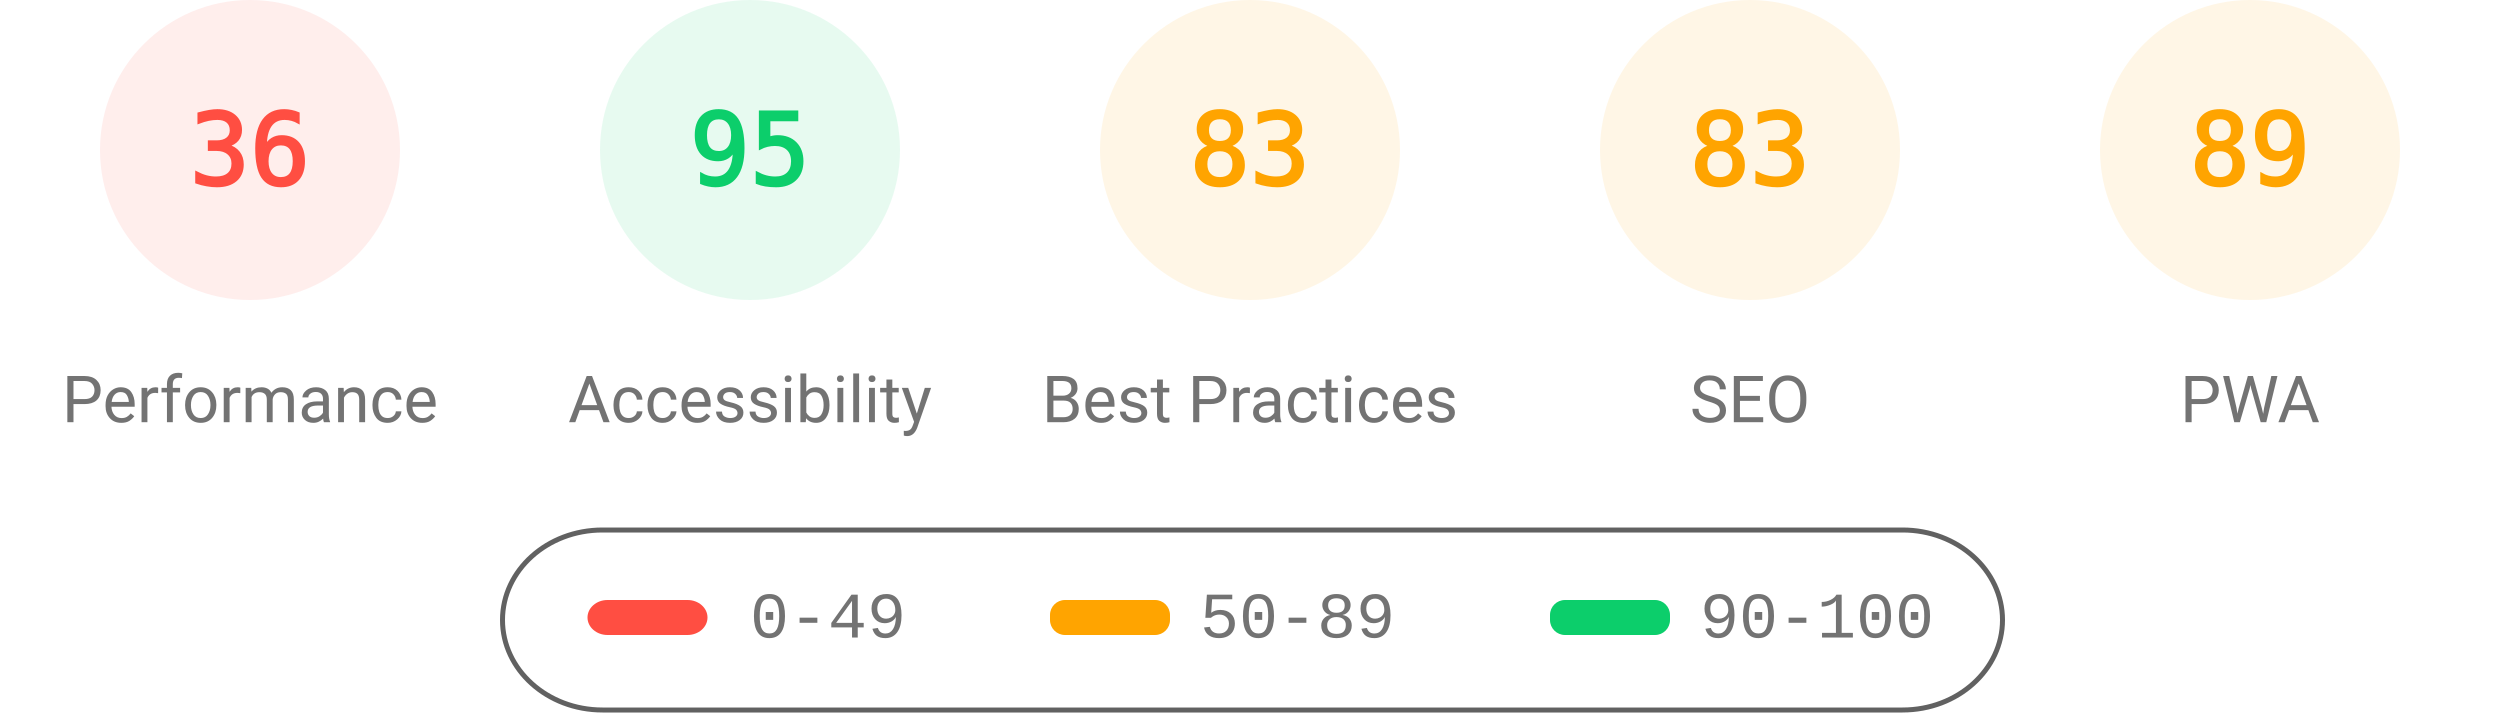
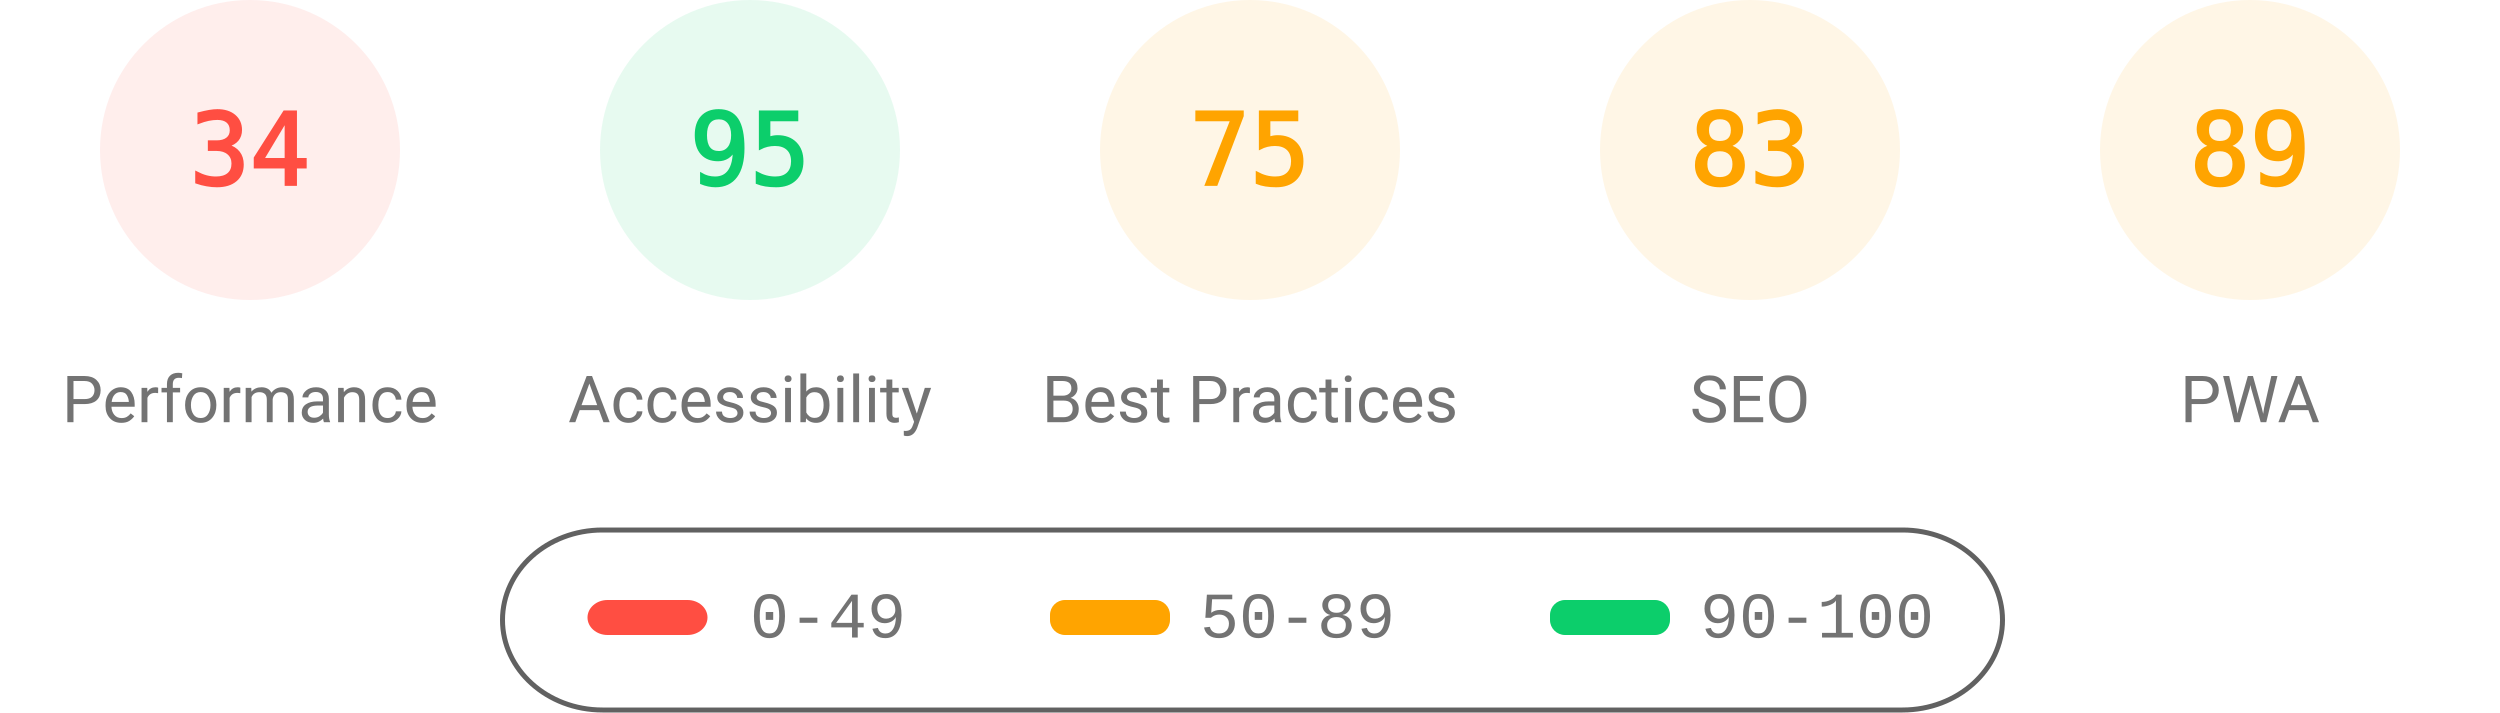
<svg xmlns="http://www.w3.org/2000/svg" fill="none" width="1000" height="285">
  <style>.gauge-base{opacity:.1}.gauge-arc{fill:none;animation-delay:250ms;stroke-linecap:round;transform:rotate(-90deg);transform-origin:100px 60px;animation:load-gauge 1s ease forwards}.guage-text{font-size:40px;font-family:monospace;text-align:center}.guage-red{color:#ff4e42;fill:#ff4e42;stroke:#ff4e42}.guage-orange{color:#ffa400;fill:#ffa400;stroke:#ffa400}.guage-green{color:#0cce6b;fill:#0cce6b;stroke:#0cce6b}.guage-undefined{color:#5c5c5c;fill:#5c5c5c;stroke:#5c5c5c}.guage-title{color:#737373;fill:#737373;stroke:none;font-size:26px;line-height:26px;font-family:Roboto,Halvetica,Arial,sans-serif}@keyframes load-gauge{from{stroke-dasharray:0 352.858}}</style>
  <svg class="guage-div guage-perf guage-red" viewBox="0 0 200 200" width="200" height="200">
    <circle class="gauge-base" r="56" cx="100" cy="60" stroke-width="8" />
-     <circle class="gauge-arc guage-arc-1" r="56" cx="100" cy="60" stroke-width="8" style="stroke-dasharray:126.669,351.858" />
-     <text class="guage-text" x="100" y="60" alignment-baseline="central" dominant-baseline="central" text-anchor="middle">36</text>
+     <circle class="gauge-arc guage-arc-1" r="56" cx="100" cy="60" stroke-width="8" style="stroke-dasharray:119.632,351.858" />
+     <text class="guage-text" x="100" y="60" alignment-baseline="central" dominant-baseline="central" text-anchor="middle">34</text>
    <text class="guage-title" x="100" y="160" alignment-baseline="central" dominant-baseline="central" text-anchor="middle">Performance</text>
  </svg>
  <svg class="guage-div guage-acc guage-green" viewBox="0 0 200 200" width="200" height="200" x="200">
    <circle class="gauge-base" r="56" cx="100" cy="60" stroke-width="8" />
    <circle class="gauge-arc guage-arc-2" r="56" cx="100" cy="60" stroke-width="8" style="stroke-dasharray:334.265,351.858" />
    <text class="guage-text" x="100" y="60" alignment-baseline="central" dominant-baseline="central" text-anchor="middle">95</text>
    <text class="guage-title" x="100" y="160" alignment-baseline="central" dominant-baseline="central" text-anchor="middle">Accessibility</text>
  </svg>
  <svg class="guage-div guage-best guage-orange" viewBox="0 0 200 200" width="200" height="200" x="400">
    <circle class="gauge-base" r="56" cx="100" cy="60" stroke-width="8" />
-     <circle class="gauge-arc guage-arc-3" r="56" cx="100" cy="60" stroke-width="8" style="stroke-dasharray:292.042,351.858" />
-     <text class="guage-text" x="100" y="60" alignment-baseline="central" dominant-baseline="central" text-anchor="middle">83</text>
+     <circle class="gauge-arc guage-arc-3" r="56" cx="100" cy="60" stroke-width="8" style="stroke-dasharray:263.893,351.858" />
+     <text class="guage-text" x="100" y="60" alignment-baseline="central" dominant-baseline="central" text-anchor="middle">75</text>
    <text class="guage-title" x="100" y="160" alignment-baseline="central" dominant-baseline="central" text-anchor="middle">Best Practices</text>
  </svg>
  <svg class="guage-div guage-seo guage-orange" viewBox="0 0 200 200" width="200" height="200" x="600">
    <circle class="gauge-base" r="56" cx="100" cy="60" stroke-width="8" />
    <circle class="gauge-arc guage-arc-4" r="56" cx="100" cy="60" stroke-width="8" style="stroke-dasharray:292.042,351.858" />
    <text class="guage-text" x="100" y="60" alignment-baseline="central" dominant-baseline="central" text-anchor="middle">83</text>
    <text class="guage-title" x="100" y="160" alignment-baseline="central" dominant-baseline="central" text-anchor="middle">SEO</text>
  </svg>
  <svg class="guage-div guage-pwa guage-orange" viewBox="0 0 200 200" width="200" height="200" x="800">
    <circle class="gauge-base" r="56" cx="100" cy="60" stroke-width="8" />
    <circle class="gauge-arc guage-arc-4" r="56" cx="100" cy="60" stroke-width="8" style="stroke-dasharray:313.154,351.858" />
    <text class="guage-text" x="100" y="60" alignment-baseline="central" dominant-baseline="central" text-anchor="middle">89</text>
    <text class="guage-title" x="100" y="160" alignment-baseline="central" dominant-baseline="central" text-anchor="middle">PWA</text>
  </svg>
  <svg width="604" height="76" x="200" y="210">
    <path fill="none" id="canvas_background" d="M-1-1h604v80H-1z" />
    <rect fill-opacity="0" stroke="#616161" stroke-width="2" rx="40" id="svg_2" height="72" width="600" y="2" x="1" fill="#000" />
    <rect stroke="#000" rx="8" id="svg_3" height="14" width="48" y="30" x="35" stroke-opacity="null" stroke-width="0" fill="#ff4e42" />
    <rect stroke="#000" rx="6" id="svg_4" height="14" width="48" y="30" x="220" stroke-opacity="null" stroke-width="0" fill="#ffa400" />
    <rect stroke="#000" rx="6" id="svg_5" height="14" width="48" y="30" x="420" stroke-opacity="null" stroke-width="0" fill="#0cce6b" />
    <text xml:space="preserve" text-anchor="start" font-family="'Courier New', Courier, monospace" font-size="26" id="svg_6" y="45" x="100" stroke-opacity="null" stroke-width="0" stroke="#000" fill="#737373">0-49</text>
    <text xml:space="preserve" text-anchor="start" font-family="'Courier New', Courier, monospace" font-size="26" id="svg_7" y="45" x="280" stroke-opacity="null" stroke-width="0" stroke="#000" fill="#737373">50-89</text>
    <text xml:space="preserve" text-anchor="start" font-family="'Courier New', Courier, monospace" font-size="26" id="svg_8" y="45" x="480" stroke-opacity="null" stroke-width="0" stroke="#000" fill="#737373">90-100</text>
  </svg>
</svg>
